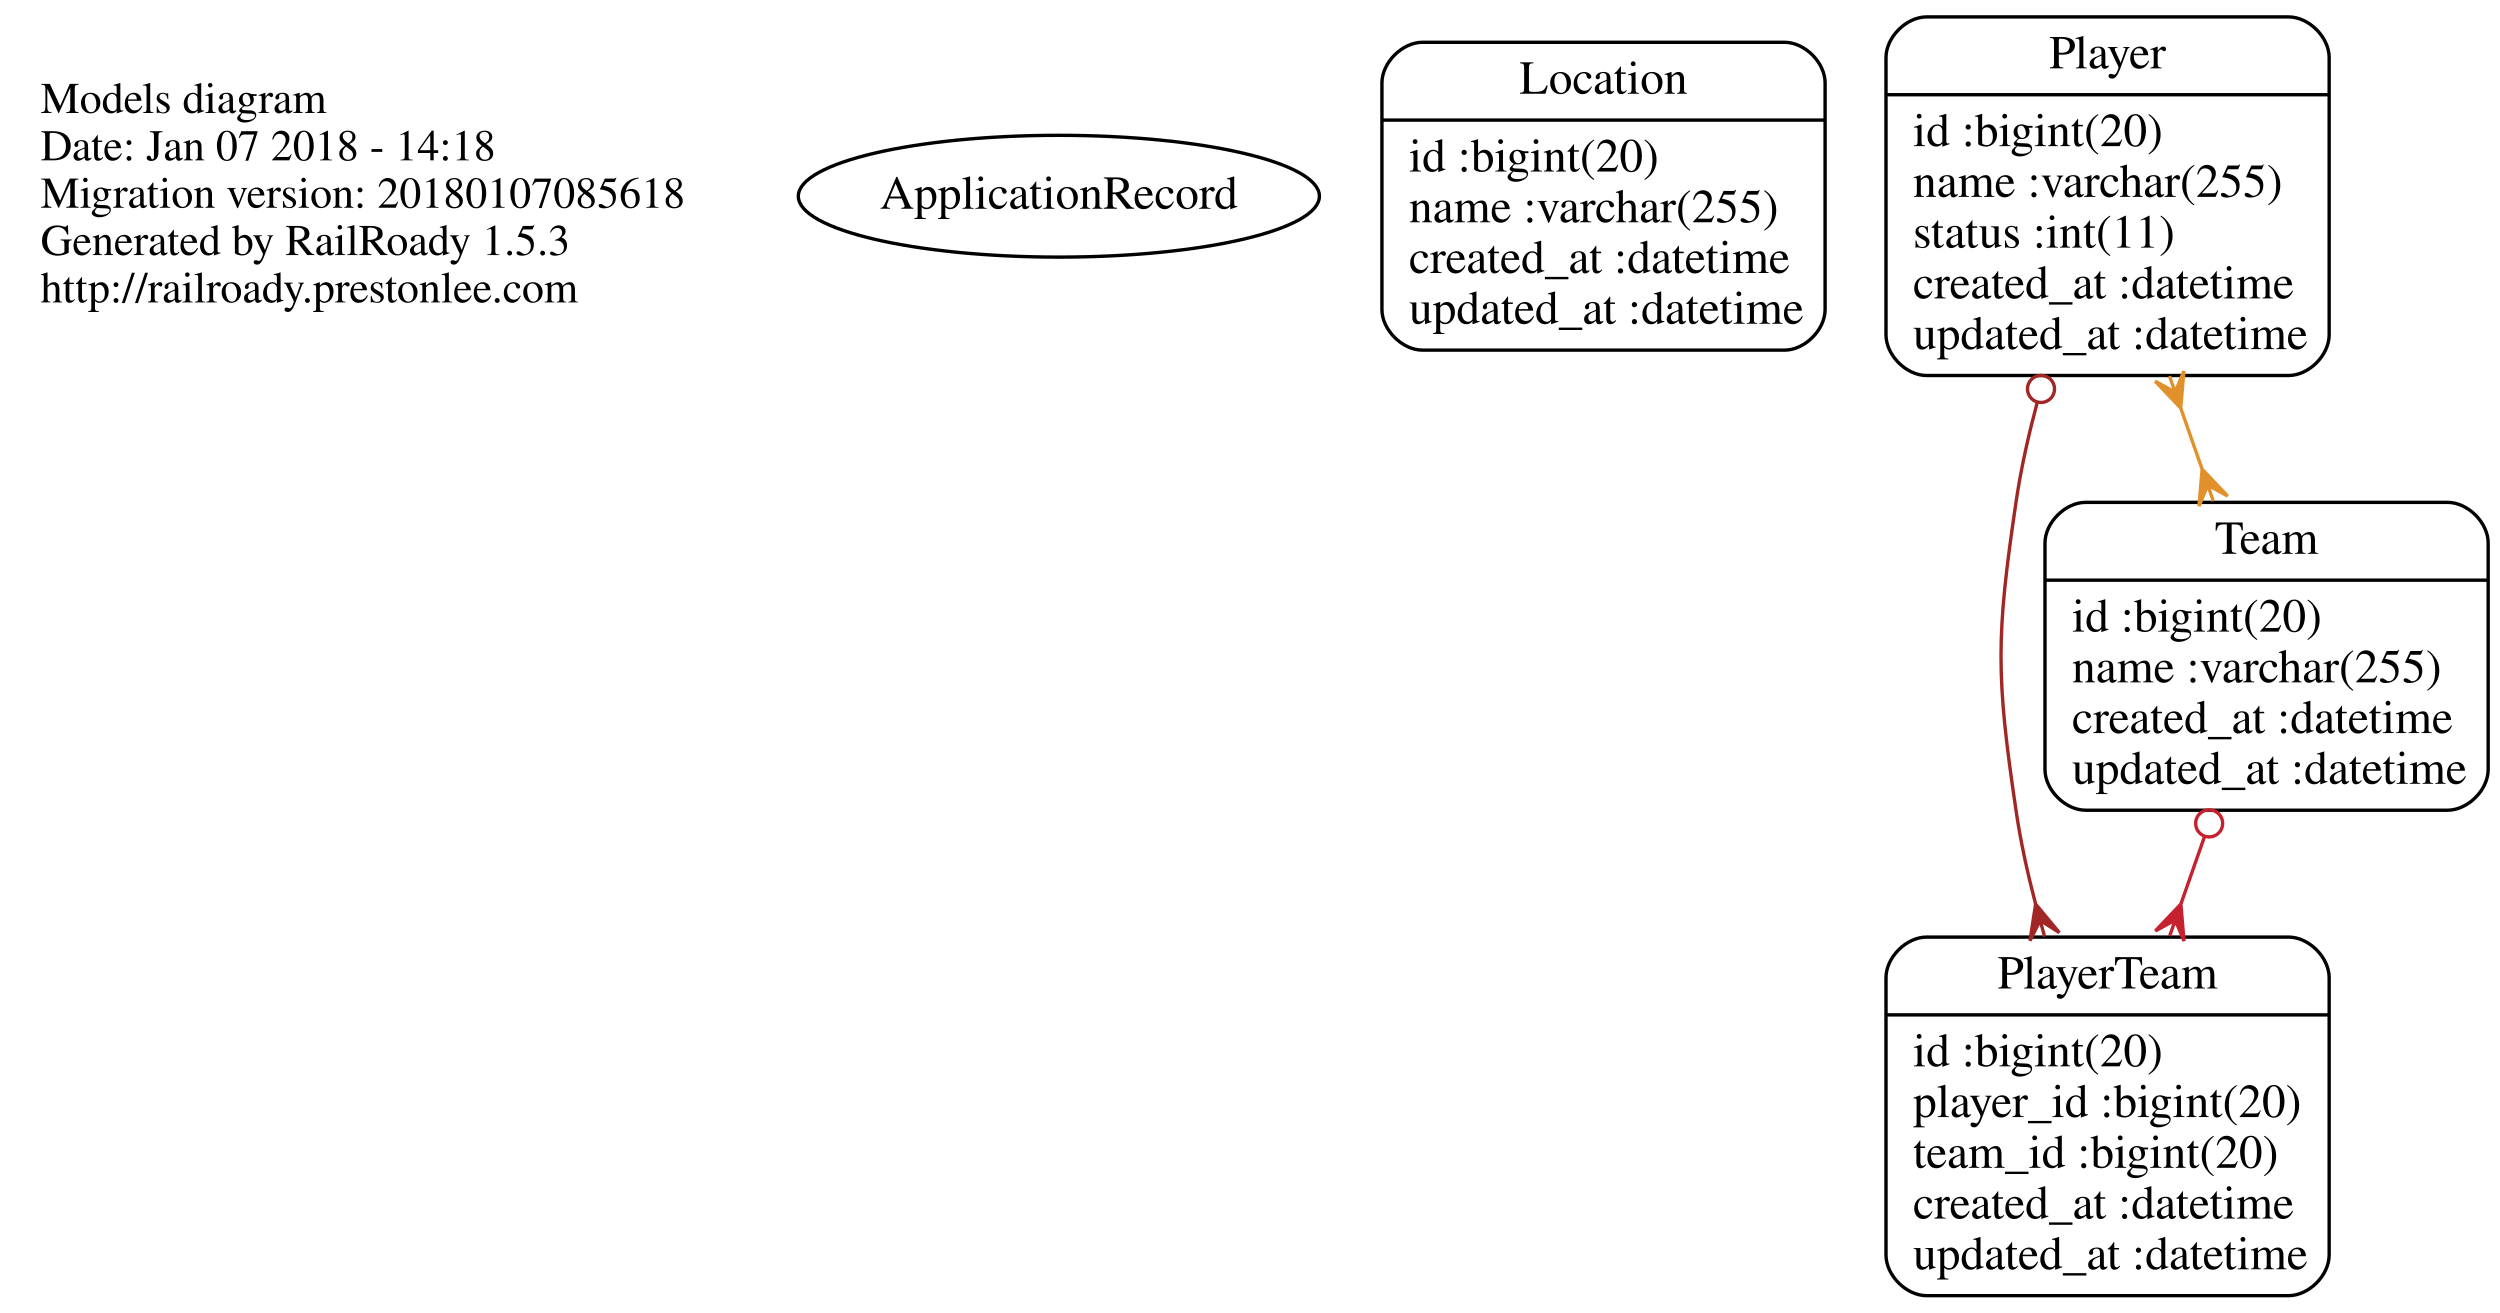
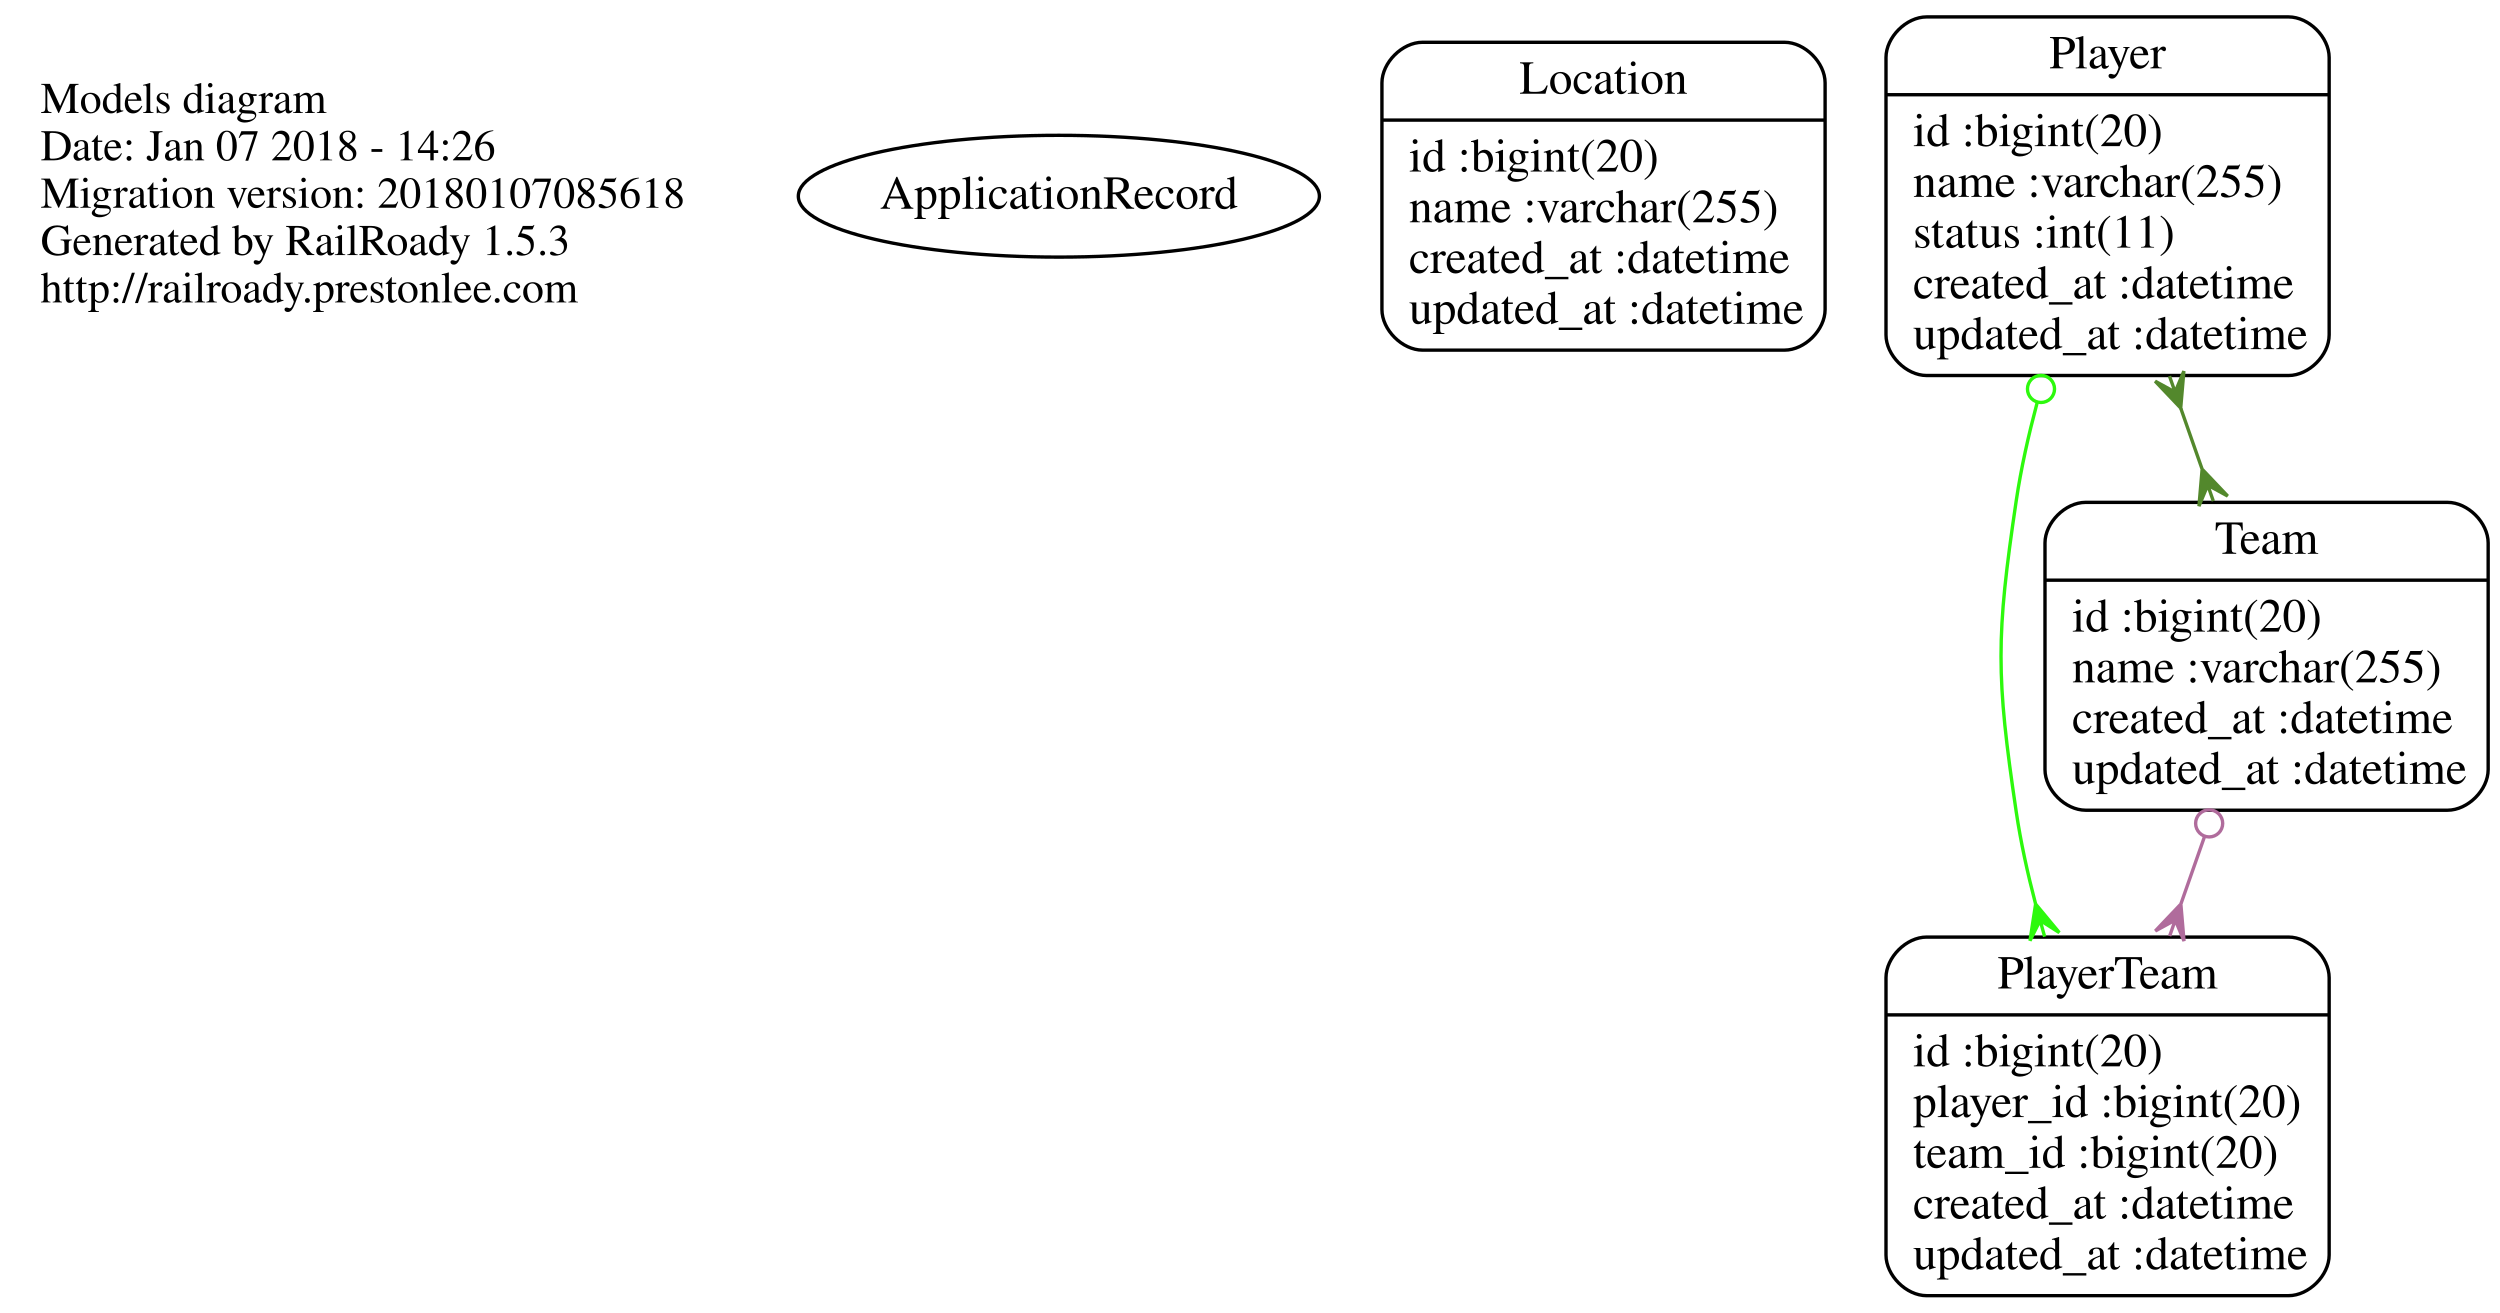
<svg xmlns="http://www.w3.org/2000/svg" width="739pt" height="388pt" viewBox="0.00 0.00 739.00 388.00">
  <g id="graph0" class="graph" transform="scale(1 1) rotate(0) translate(4 384)">
    <polygon fill="none" stroke="none" points="-4,4 -4,-384 735,-384 735,4 -4,4" />
    <g id="node1" class="node">
      <text text-anchor="start" x="8" y="-350.6" font-family="Times,serif" font-size="13.00">Models diagram</text>
-       <text text-anchor="start" x="8" y="-336.6" font-family="Times,serif" font-size="13.00">Date: Jan 07 2018 - 14:18</text>
+       <text text-anchor="start" x="8" y="-336.6" font-family="Times,serif" font-size="13.00">Date: Jan 07 2018 - 14:26</text>
      <text text-anchor="start" x="8" y="-322.6" font-family="Times,serif" font-size="13.00">Migration version: 20180107085618</text>
      <text text-anchor="start" x="8" y="-308.6" font-family="Times,serif" font-size="13.00">Generated by RailRoady 1.5.3</text>
      <text text-anchor="start" x="8" y="-294.6" font-family="Times,serif" font-size="13.00">http://railroady.prestonlee.com</text>
    </g>
    <g id="node2" class="node">
      <ellipse fill="none" stroke="black" cx="309" cy="-326" rx="77.015" ry="18" />
      <text text-anchor="middle" x="309" y="-322.3" font-family="Times,serif" font-size="14.00">ApplicationRecord</text>
    </g>
    <g id="node3" class="node">
      <path fill="none" stroke="black" d="M416.5,-280.5C416.5,-280.5 523.5,-280.5 523.5,-280.5 529.5,-280.5 535.5,-286.5 535.5,-292.5 535.5,-292.5 535.5,-359.5 535.5,-359.5 535.5,-365.5 529.5,-371.5 523.5,-371.5 523.5,-371.5 416.5,-371.5 416.5,-371.5 410.5,-371.5 404.5,-365.5 404.5,-359.5 404.5,-359.5 404.5,-292.5 404.5,-292.5 404.5,-286.5 410.5,-280.5 416.5,-280.5" />
      <text text-anchor="middle" x="470" y="-356.3" font-family="Times,serif" font-size="14.00">Location</text>
      <polyline fill="none" stroke="black" points="404.5,-348.5 535.5,-348.5 " />
      <text text-anchor="start" x="412.5" y="-333.3" font-family="Times,serif" font-size="14.00">id :bigint(20)</text>
      <text text-anchor="start" x="412.5" y="-318.3" font-family="Times,serif" font-size="14.00">name :varchar(255)</text>
      <text text-anchor="start" x="412.5" y="-303.3" font-family="Times,serif" font-size="14.00">created_at :datetime</text>
      <text text-anchor="start" x="412.5" y="-288.3" font-family="Times,serif" font-size="14.00">updated_at :datetime</text>
    </g>
    <g id="node4" class="node">
      <path fill="none" stroke="black" d="M565.5,-273C565.5,-273 672.5,-273 672.5,-273 678.5,-273 684.5,-279 684.5,-285 684.5,-285 684.5,-367 684.5,-367 684.5,-373 678.5,-379 672.5,-379 672.5,-379 565.5,-379 565.5,-379 559.5,-379 553.5,-373 553.5,-367 553.5,-367 553.5,-285 553.5,-285 553.5,-279 559.5,-273 565.5,-273" />
      <text text-anchor="middle" x="619" y="-363.8" font-family="Times,serif" font-size="14.00">Player</text>
      <polyline fill="none" stroke="black" points="553.5,-356 684.5,-356 " />
      <text text-anchor="start" x="561.5" y="-340.8" font-family="Times,serif" font-size="14.00">id :bigint(20)</text>
      <text text-anchor="start" x="561.5" y="-325.8" font-family="Times,serif" font-size="14.00">name :varchar(255)</text>
      <text text-anchor="start" x="561.5" y="-310.8" font-family="Times,serif" font-size="14.00">status :int(11)</text>
      <text text-anchor="start" x="561.5" y="-295.8" font-family="Times,serif" font-size="14.00">created_at :datetime</text>
      <text text-anchor="start" x="561.5" y="-280.8" font-family="Times,serif" font-size="14.00">updated_at :datetime</text>
    </g>
    <g id="node5" class="node">
      <path fill="none" stroke="black" d="M565.5,-1C565.5,-1 672.5,-1 672.5,-1 678.5,-1 684.5,-7 684.5,-13 684.5,-13 684.5,-95 684.5,-95 684.5,-101 678.5,-107 672.5,-107 672.5,-107 565.5,-107 565.5,-107 559.5,-107 553.5,-101 553.5,-95 553.5,-95 553.5,-13 553.5,-13 553.5,-7 559.5,-1 565.5,-1" />
      <text text-anchor="middle" x="619" y="-91.8" font-family="Times,serif" font-size="14.00">PlayerTeam</text>
      <polyline fill="none" stroke="black" points="553.5,-84 684.5,-84 " />
      <text text-anchor="start" x="561.5" y="-68.8" font-family="Times,serif" font-size="14.00">id :bigint(20)</text>
      <text text-anchor="start" x="561.5" y="-53.8" font-family="Times,serif" font-size="14.00">player_id :bigint(20)</text>
      <text text-anchor="start" x="561.5" y="-38.8" font-family="Times,serif" font-size="14.00">team_id :bigint(20)</text>
      <text text-anchor="start" x="561.5" y="-23.8" font-family="Times,serif" font-size="14.00">created_at :datetime</text>
      <text text-anchor="start" x="561.5" y="-8.8" font-family="Times,serif" font-size="14.00">updated_at :datetime</text>
    </g>
    <g id="edge1" class="edge">
-       <path fill="none" stroke="#a02725" d="M598.173,-264.925C595.613,-255.355 593.407,-245.483 592,-236 586,-195.554 586,-184.446 592,-144 593.322,-135.086 595.352,-125.828 597.716,-116.8" />
-       <ellipse fill="none" stroke="#a02725" cx="599.32" cy="-269.026" rx="4" ry="4" />
-       <polygon fill="#a02725" stroke="#a02725" points="597.728,-116.759 604.734,-108.323 599.062,-111.94 600.397,-107.122 600.397,-107.122 600.397,-107.122 599.062,-111.94 596.06,-105.921 597.728,-116.759 597.728,-116.759" />
+       <path fill="none" stroke="#2df90d" d="M598.173,-264.925C595.613,-255.355 593.407,-245.483 592,-236 586,-195.554 586,-184.446 592,-144 593.322,-135.086 595.352,-125.828 597.716,-116.8" />
+       <ellipse fill="none" stroke="#2df90d" cx="599.32" cy="-269.026" rx="4" ry="4" />
+       <polygon fill="#2df90d" stroke="#2df90d" points="597.728,-116.759 604.734,-108.323 599.062,-111.94 600.397,-107.122 600.397,-107.122 600.397,-107.122 599.062,-111.94 596.06,-105.921 597.728,-116.759 597.728,-116.759" />
    </g>
    <g id="node6" class="node">
      <path fill="none" stroke="black" d="M612.5,-144.5C612.5,-144.5 719.5,-144.5 719.5,-144.5 725.5,-144.5 731.5,-150.5 731.5,-156.5 731.5,-156.5 731.5,-223.5 731.5,-223.5 731.5,-229.5 725.5,-235.5 719.5,-235.5 719.5,-235.5 612.5,-235.5 612.5,-235.5 606.5,-235.5 600.5,-229.5 600.5,-223.5 600.5,-223.5 600.5,-156.5 600.5,-156.5 600.5,-150.5 606.5,-144.5 612.5,-144.5" />
      <text text-anchor="middle" x="666" y="-220.3" font-family="Times,serif" font-size="14.00">Team</text>
      <polyline fill="none" stroke="black" points="600.5,-212.5 731.5,-212.5 " />
      <text text-anchor="start" x="608.5" y="-197.3" font-family="Times,serif" font-size="14.00">id :bigint(20)</text>
      <text text-anchor="start" x="608.5" y="-182.3" font-family="Times,serif" font-size="14.00">name :varchar(255)</text>
      <text text-anchor="start" x="608.5" y="-167.3" font-family="Times,serif" font-size="14.00">created_at :datetime</text>
      <text text-anchor="start" x="608.5" y="-152.3" font-family="Times,serif" font-size="14.00">updated_at :datetime</text>
    </g>
    <g id="edge2" class="edge">
-       <path fill="none" stroke="#e0912b" d="M640.653,-263.266C642.728,-257.351 644.821,-251.382 646.869,-245.543" />
-       <polygon fill="#e0912b" stroke="#e0912b" points="640.616,-263.372 633.06,-271.319 638.961,-268.09 637.306,-272.808 637.306,-272.808 637.306,-272.808 638.961,-268.09 641.552,-274.298 640.616,-263.372 640.616,-263.372" />
-       <polygon fill="#e0912b" stroke="#e0912b" points="646.951,-245.31 654.507,-237.363 648.606,-240.592 650.261,-235.873 650.261,-235.873 650.261,-235.873 648.606,-240.592 646.014,-234.384 646.951,-245.31 646.951,-245.31" />
+       <path fill="none" stroke="#53882c" d="M640.653,-263.266C642.728,-257.351 644.821,-251.382 646.869,-245.543" />
+       <polygon fill="#53882c" stroke="#53882c" points="640.616,-263.372 633.06,-271.319 638.961,-268.09 637.306,-272.808 637.306,-272.808 637.306,-272.808 638.961,-268.09 641.552,-274.298 640.616,-263.372 640.616,-263.372" />
+       <polygon fill="#53882c" stroke="#53882c" points="646.951,-245.31 654.507,-237.363 648.606,-240.592 650.261,-235.873 650.261,-235.873 650.261,-235.873 648.606,-240.592 646.014,-234.384 646.951,-245.31 646.951,-245.31" />
    </g>
    <g id="edge3" class="edge">
-       <path fill="none" stroke="#c5212e" d="M647.67,-136.739C645.392,-130.247 643.047,-123.56 640.725,-116.939" />
-       <ellipse fill="none" stroke="#c5212e" cx="649.026" cy="-140.605" rx="4" ry="4" />
-       <polygon fill="#c5212e" stroke="#c5212e" points="640.66,-116.754 641.597,-105.828 639.005,-112.036 637.35,-107.318 637.35,-107.318 637.35,-107.318 639.005,-112.036 633.104,-108.807 640.66,-116.754 640.66,-116.754" />
+       <path fill="none" stroke="#b06c9c" d="M647.67,-136.739C645.392,-130.247 643.047,-123.56 640.725,-116.939" />
+       <ellipse fill="none" stroke="#b06c9c" cx="649.026" cy="-140.605" rx="4" ry="4" />
+       <polygon fill="#b06c9c" stroke="#b06c9c" points="640.66,-116.754 641.597,-105.828 639.005,-112.036 637.35,-107.318 637.35,-107.318 637.35,-107.318 639.005,-112.036 633.104,-108.807 640.66,-116.754 640.66,-116.754" />
    </g>
  </g>
</svg>
